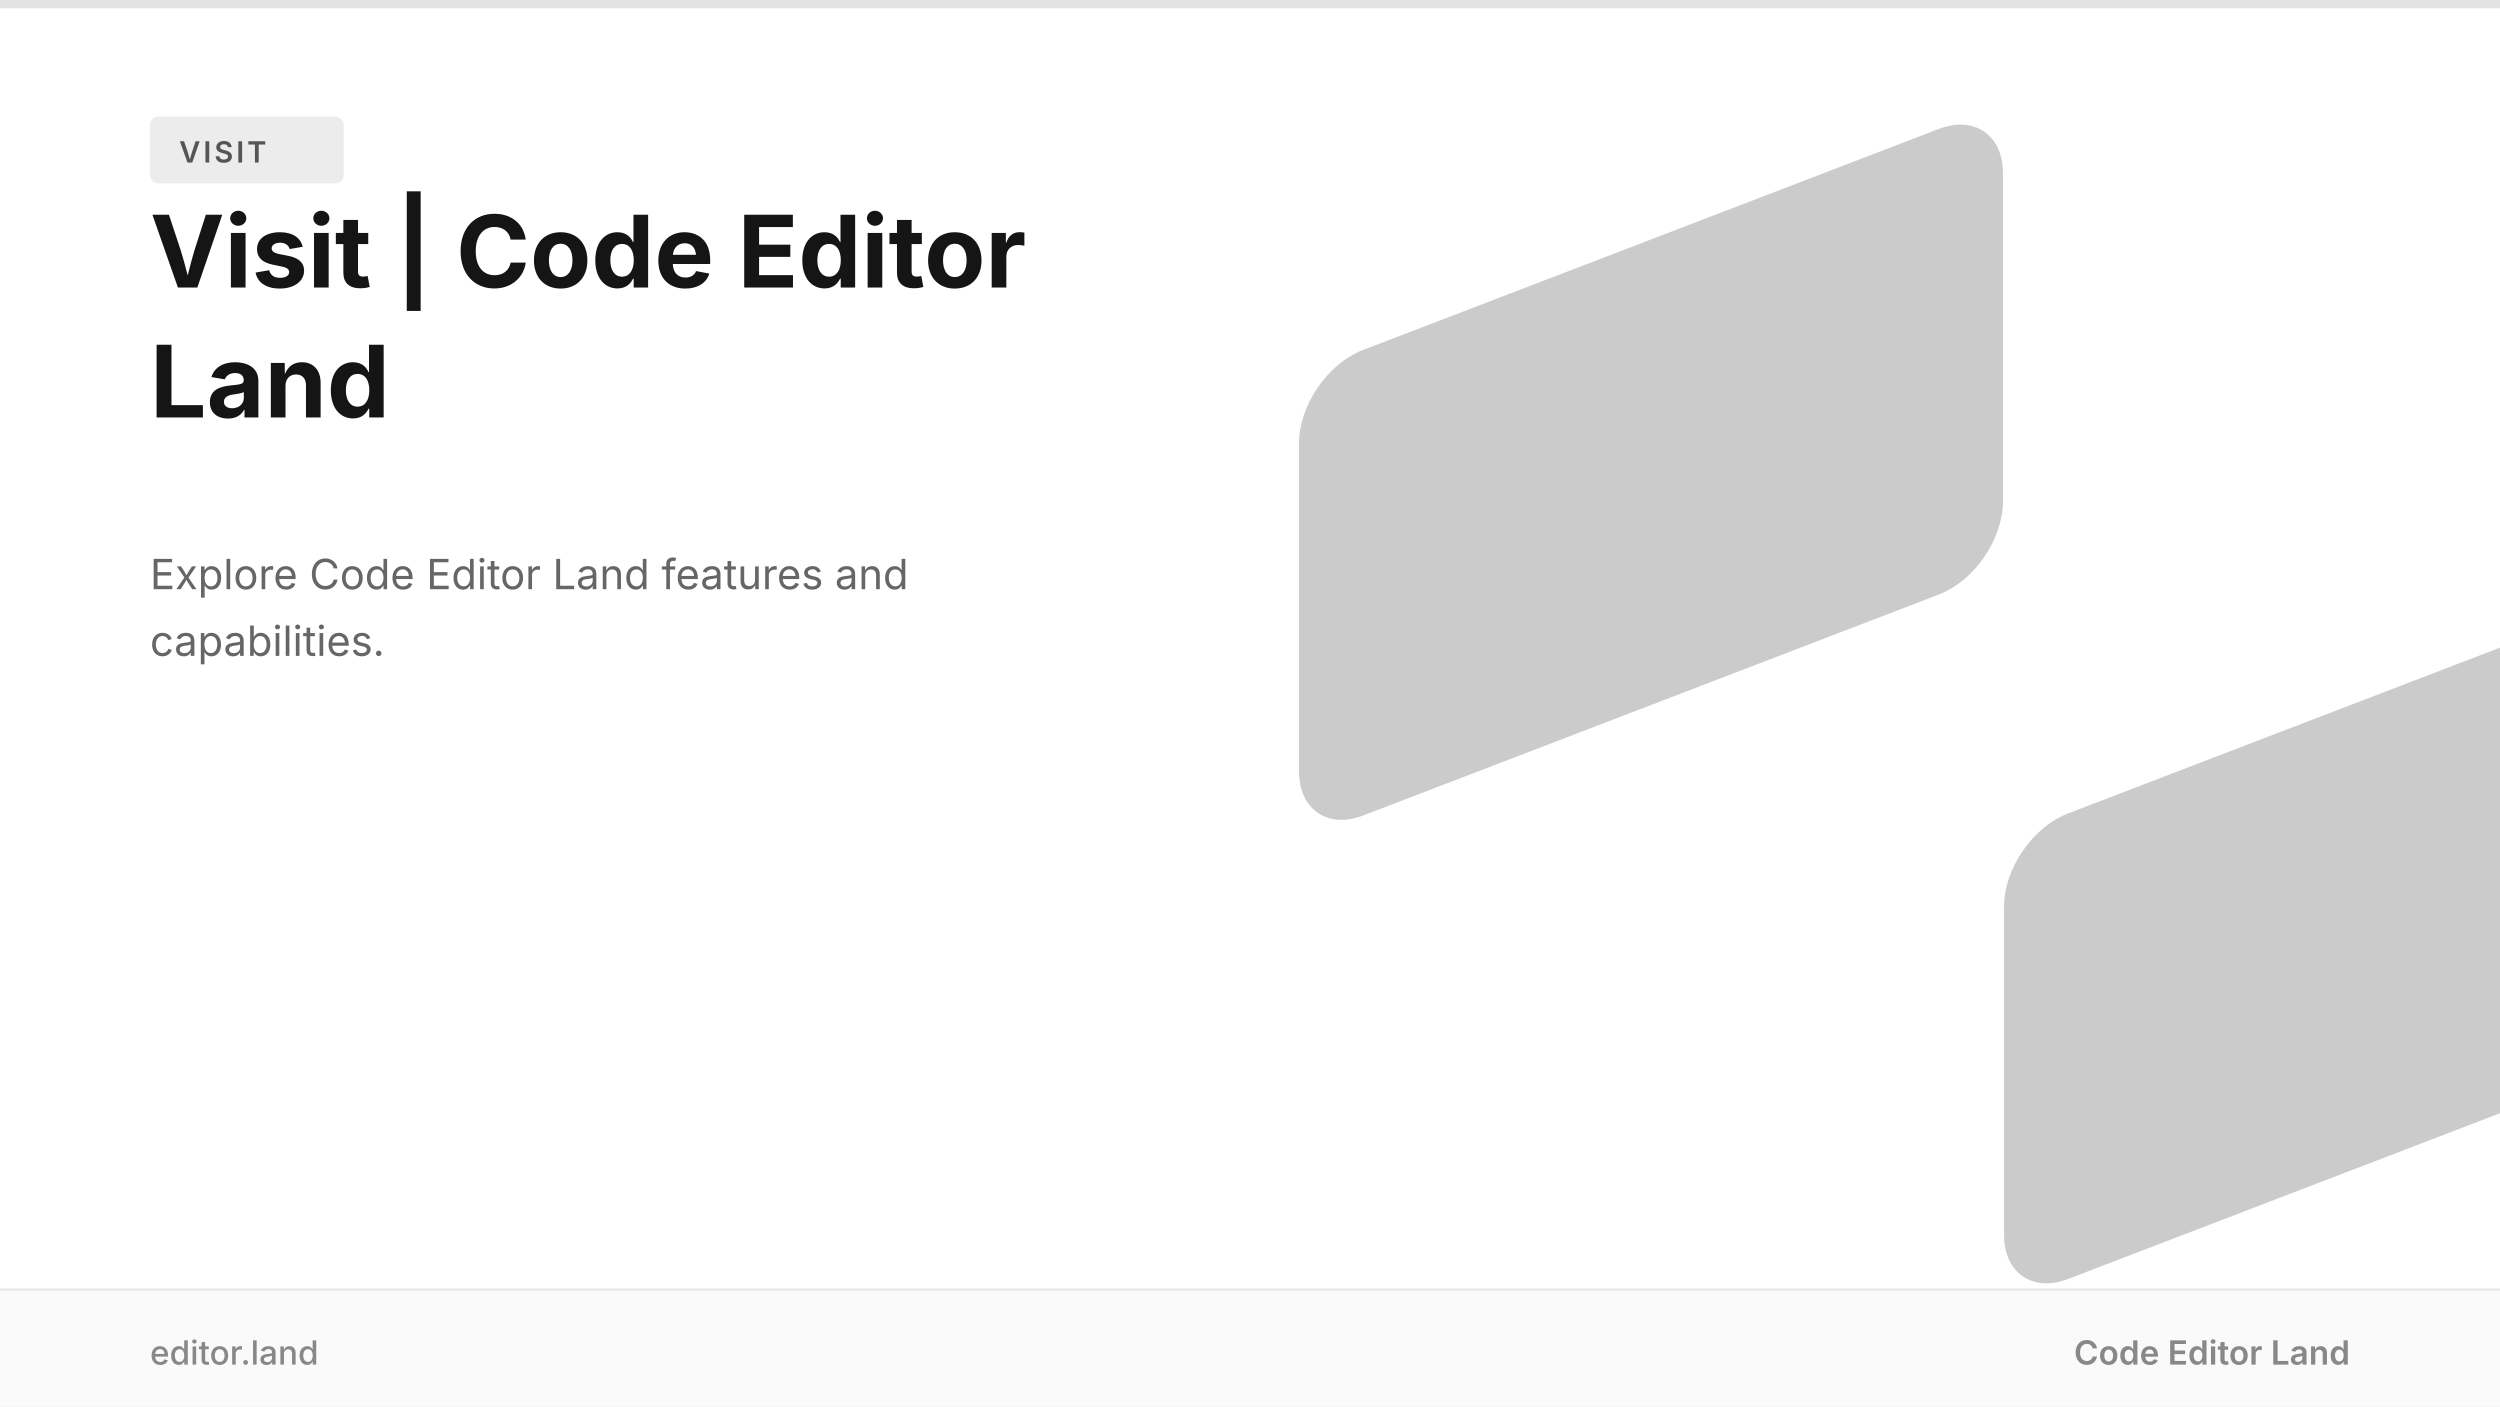
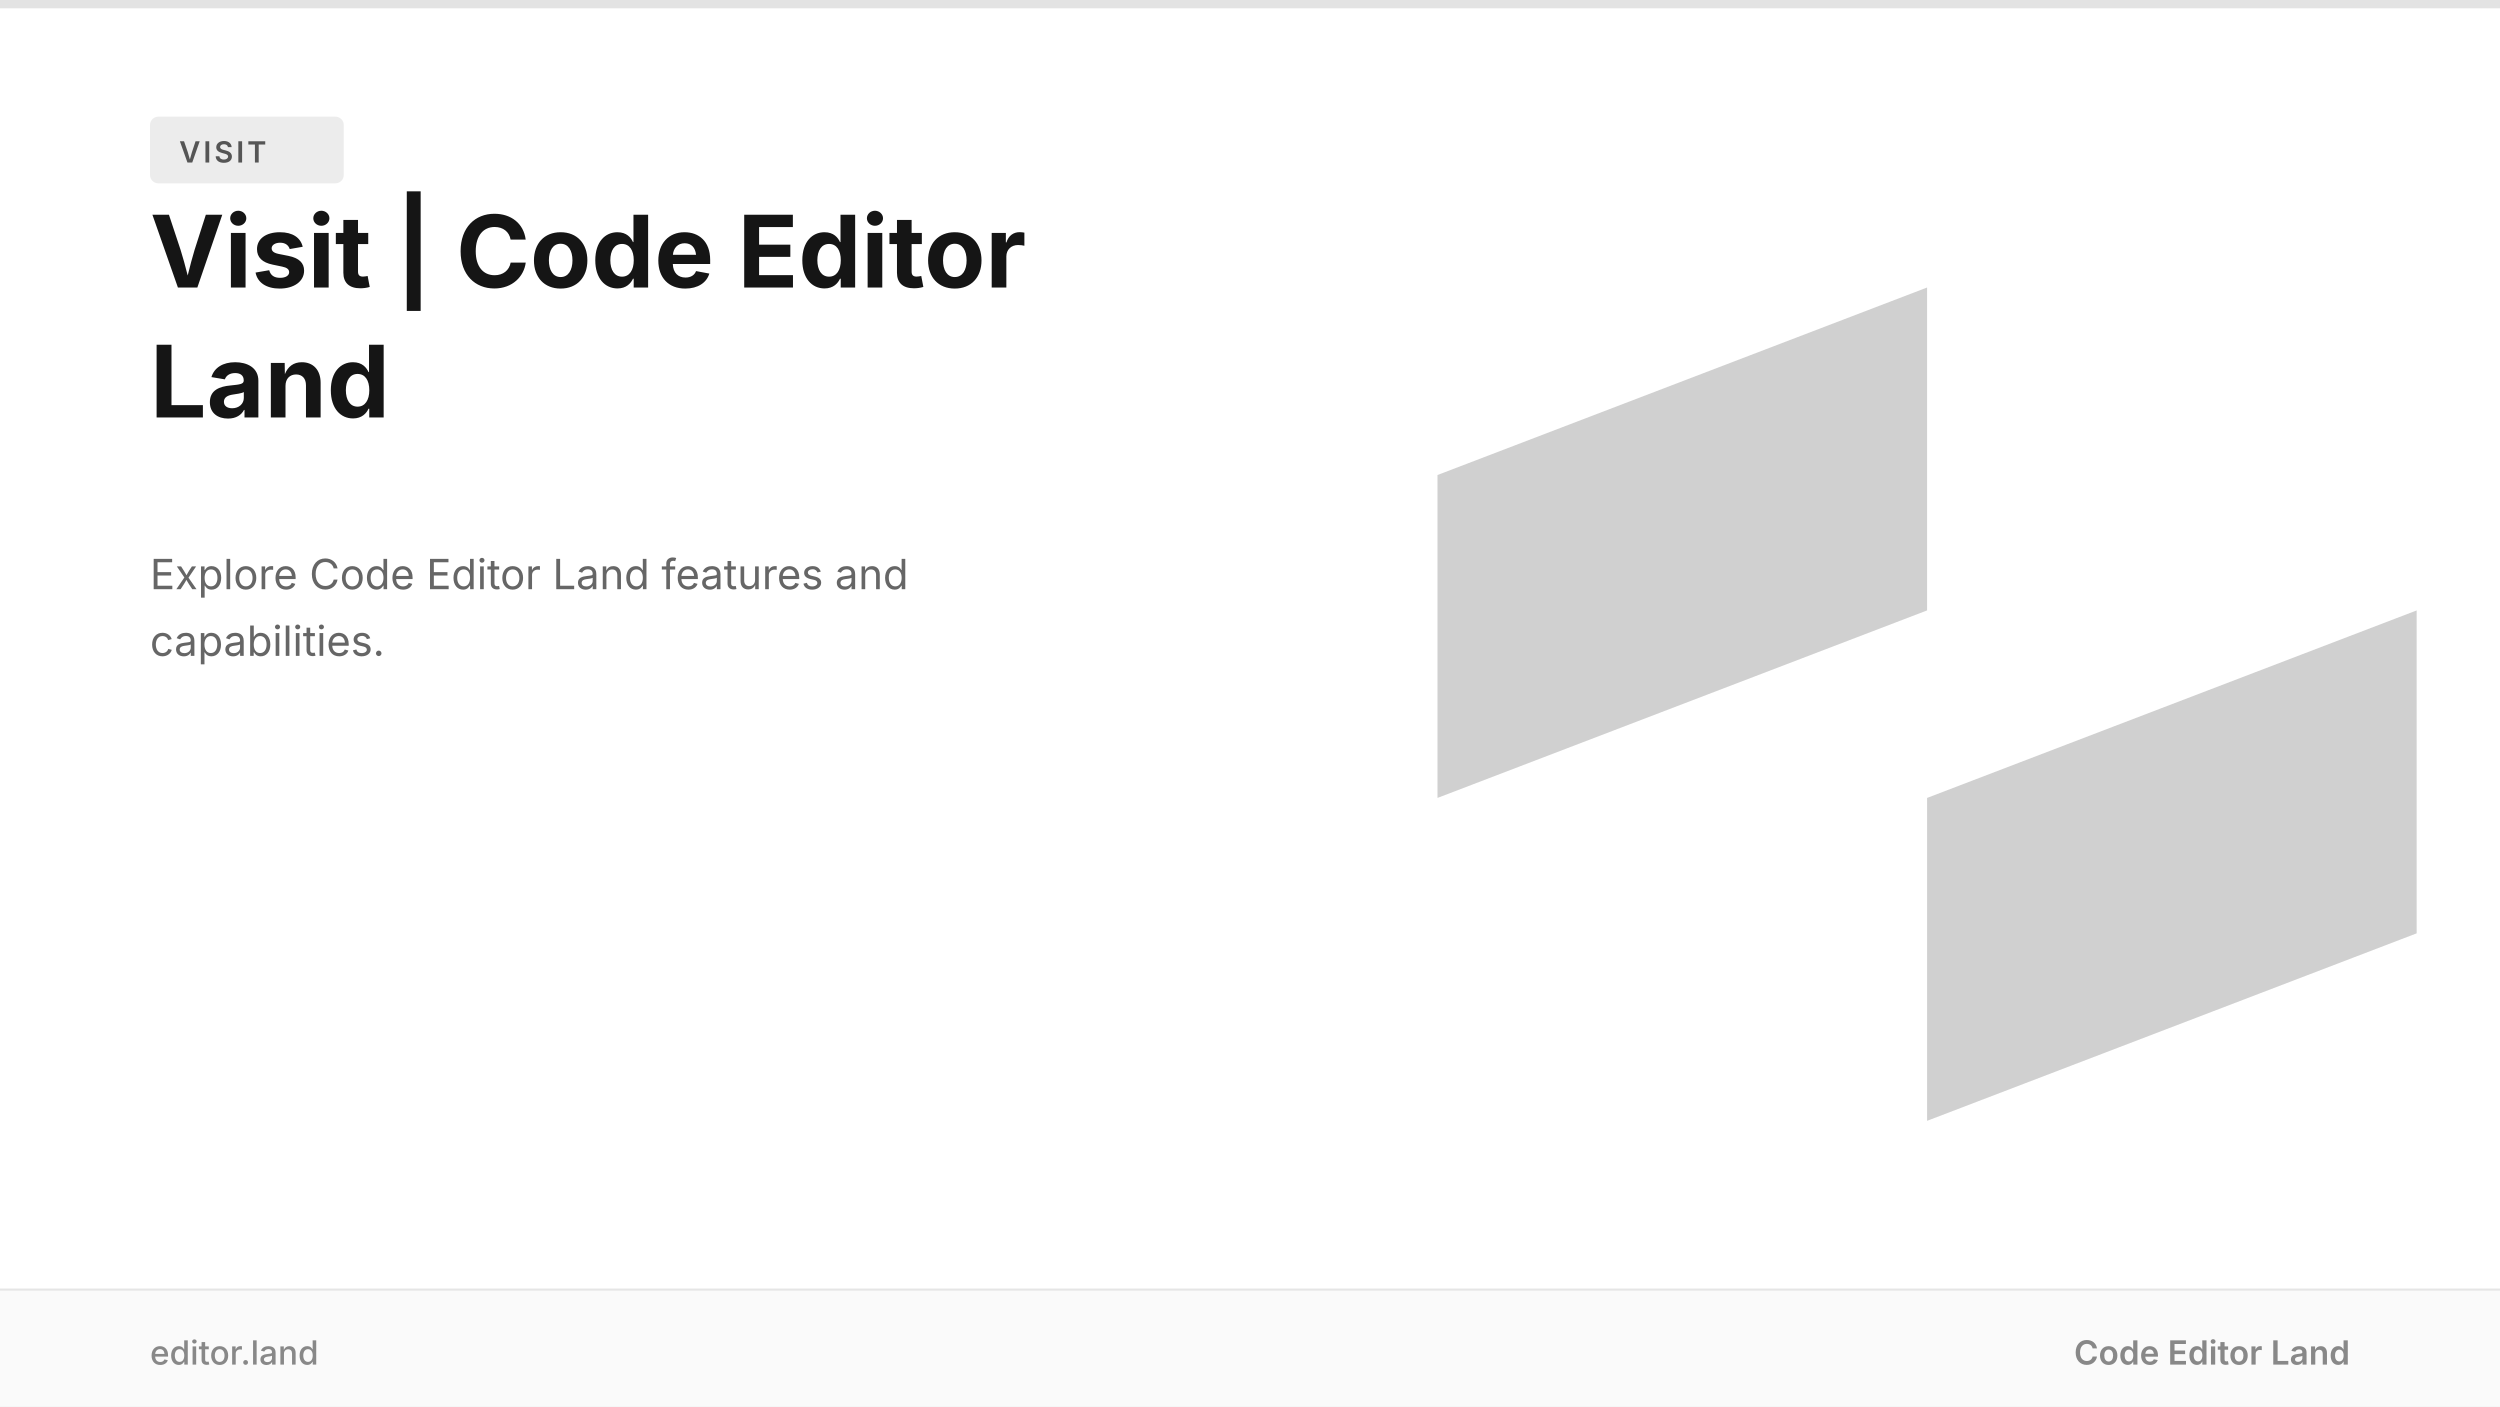
<svg xmlns="http://www.w3.org/2000/svg" width="1200" height="675" viewBox="0 0 1200 675">
  <path fill="#fff" d="M0 0h1200v675H0z" />
  <path fill="#151515" fill-opacity=".12" d="M0 0h1200v4H0z" />
-   <g fill="#151515" fill-opacity=".22" transform="matrix(.36 0 0 .36 623 50)">
-     <rect width="1005.28" height="620.771" rx="91.389" transform="matrix(-.93358 .35837 0 1 940 .24)" />
-     <rect width="1005.28" height="620.771" rx="91.389" transform="matrix(-.93358 .35837 0 1 1880 618.204)" />
-   </g>
+   <path fill="#151515" fill-opacity=".2" d="m925 138-235 90v155l235-90zm235 155-235 90v155l235-90z" />
  <rect width="93" height="32" x="72" y="56" fill="#151515" fill-opacity=".08" rx="4" />
  <text x="86" y="78" fill="#555" font-family="system-ui, -apple-system, 'Segoe UI', sans-serif" font-size="14" font-weight="600" letter-spacing=".1em">VISIT</text>
  <text x="72" y="138" fill="#151515" font-family="system-ui, -apple-system, 'Segoe UI', sans-serif" font-size="48" font-weight="700">Visit | Code Editor</text>
  <text x="72" y="200.4" fill="#151515" font-family="system-ui, -apple-system, 'Segoe UI', sans-serif" font-size="48" font-weight="700">Land</text>
  <text x="72" y="282.8" fill="#666" font-family="system-ui, -apple-system, 'Segoe UI', sans-serif" font-size="20" font-weight="400">Explore Code Editor Land features and</text>
  <text x="72" y="314.8" fill="#666" font-family="system-ui, -apple-system, 'Segoe UI', sans-serif" font-size="20" font-weight="400">capabilities.</text>
  <path fill="#fafafa" d="M0 619h1200v56H0z" />
  <path stroke="#e5e5e5" d="M0 619h1200" />
  <text x="72" y="655" fill="#888" font-family="system-ui, -apple-system, 'Segoe UI', sans-serif" font-size="16" font-weight="500">editor.land</text>
  <text x="1128" y="655" fill="#888" font-family="system-ui, -apple-system, 'Segoe UI', sans-serif" font-size="16" font-weight="600" text-anchor="end">Code Editor Land</text>
</svg>
